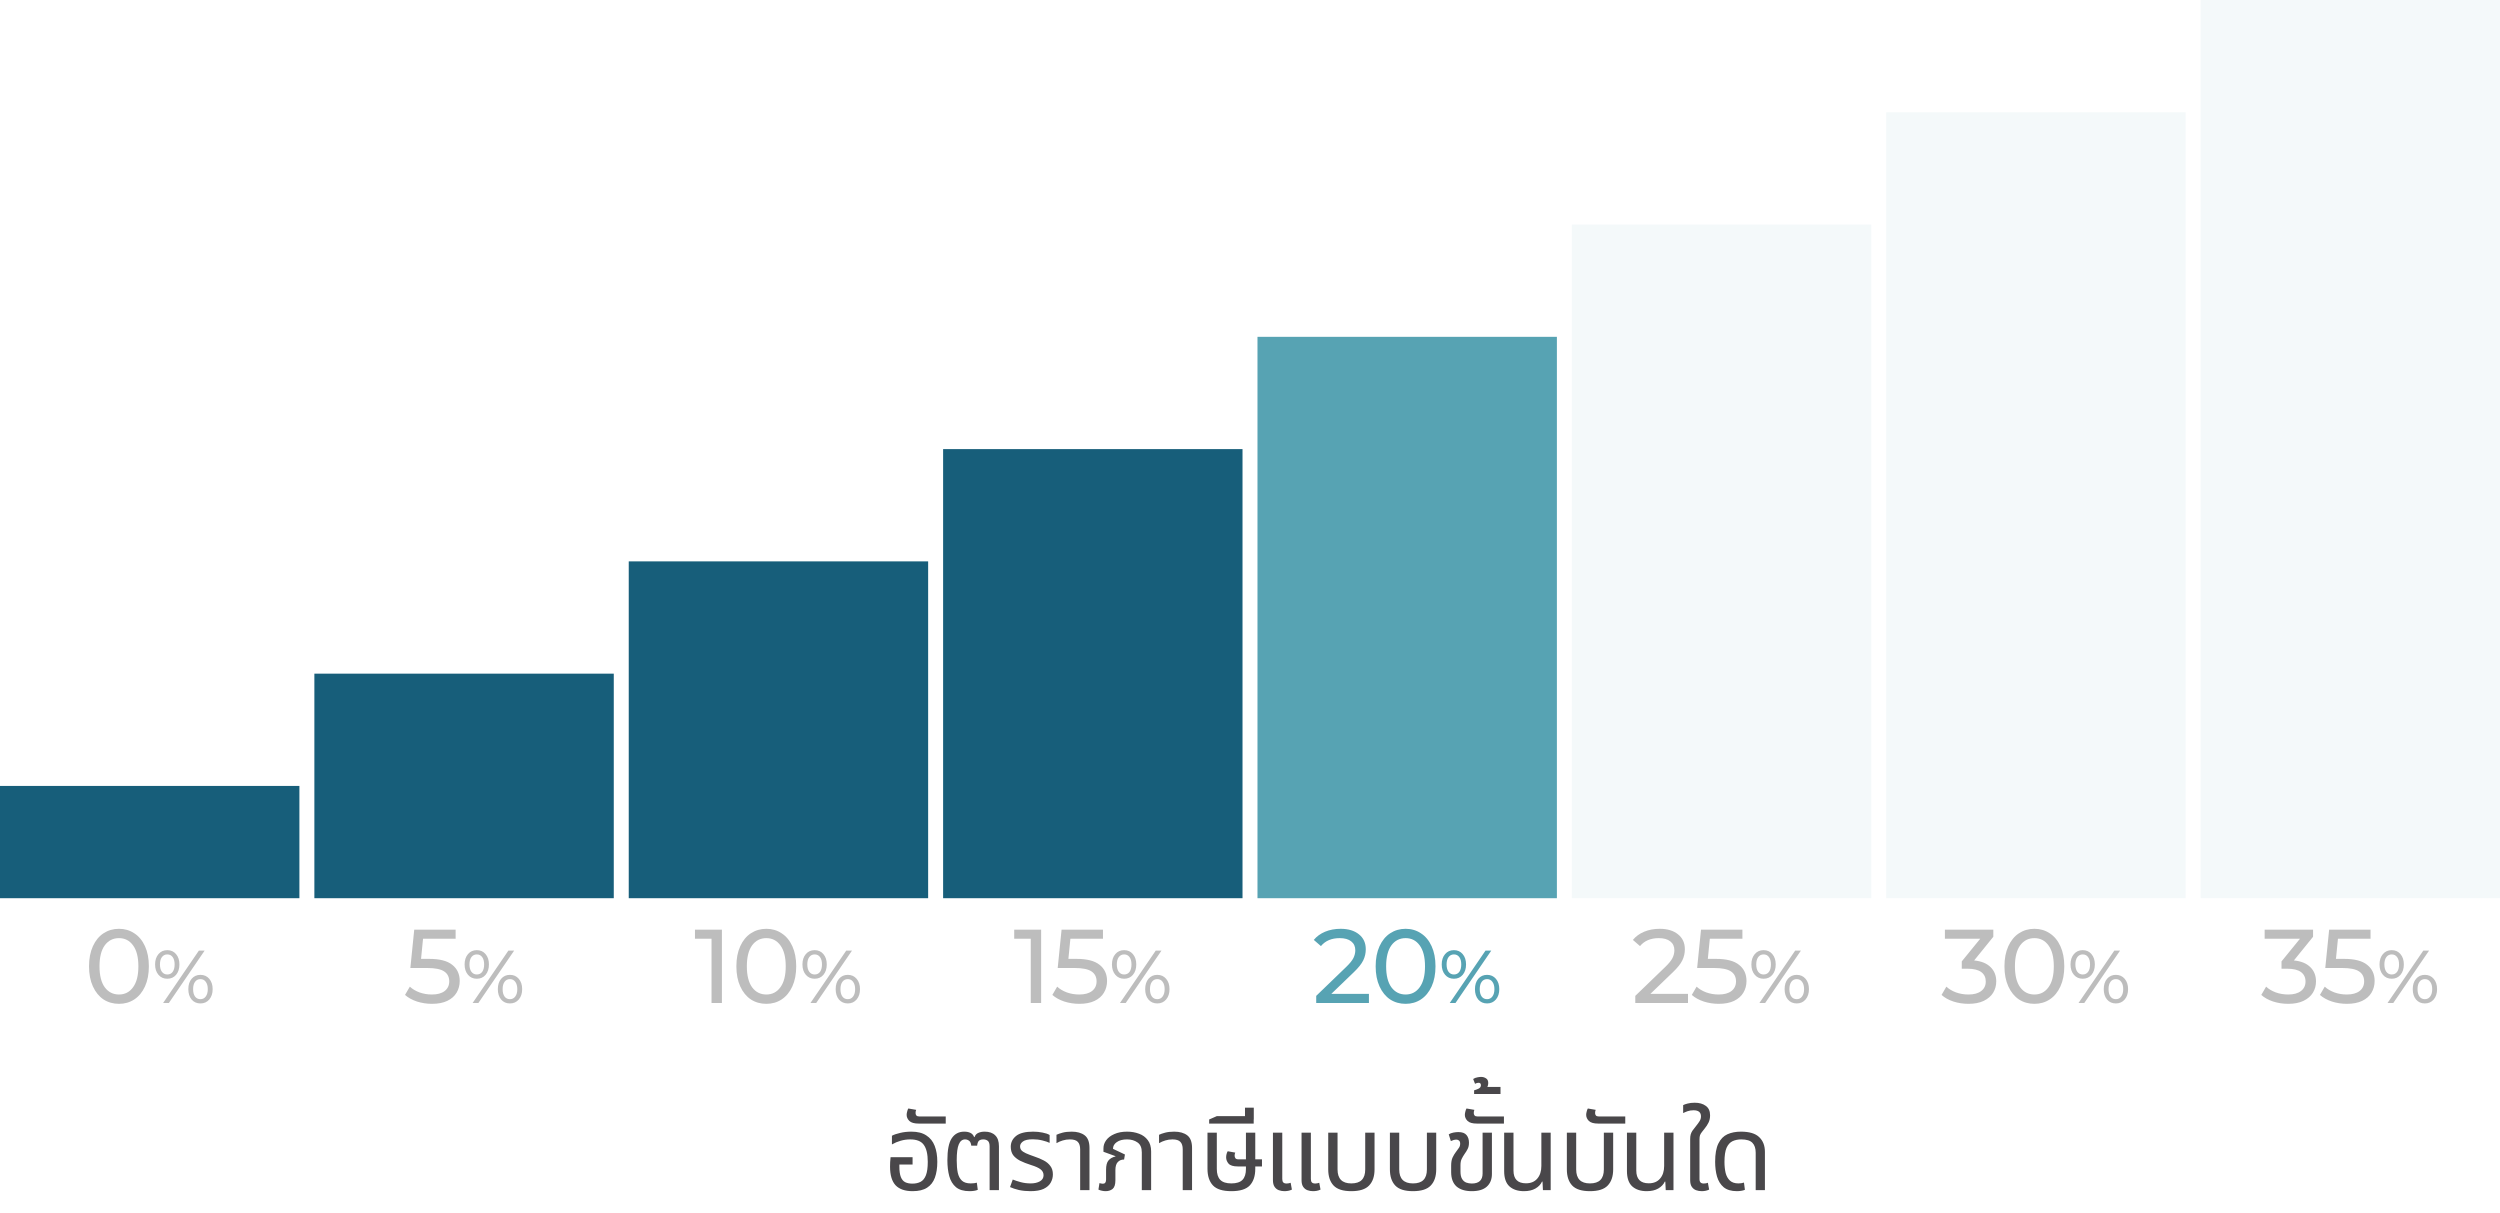
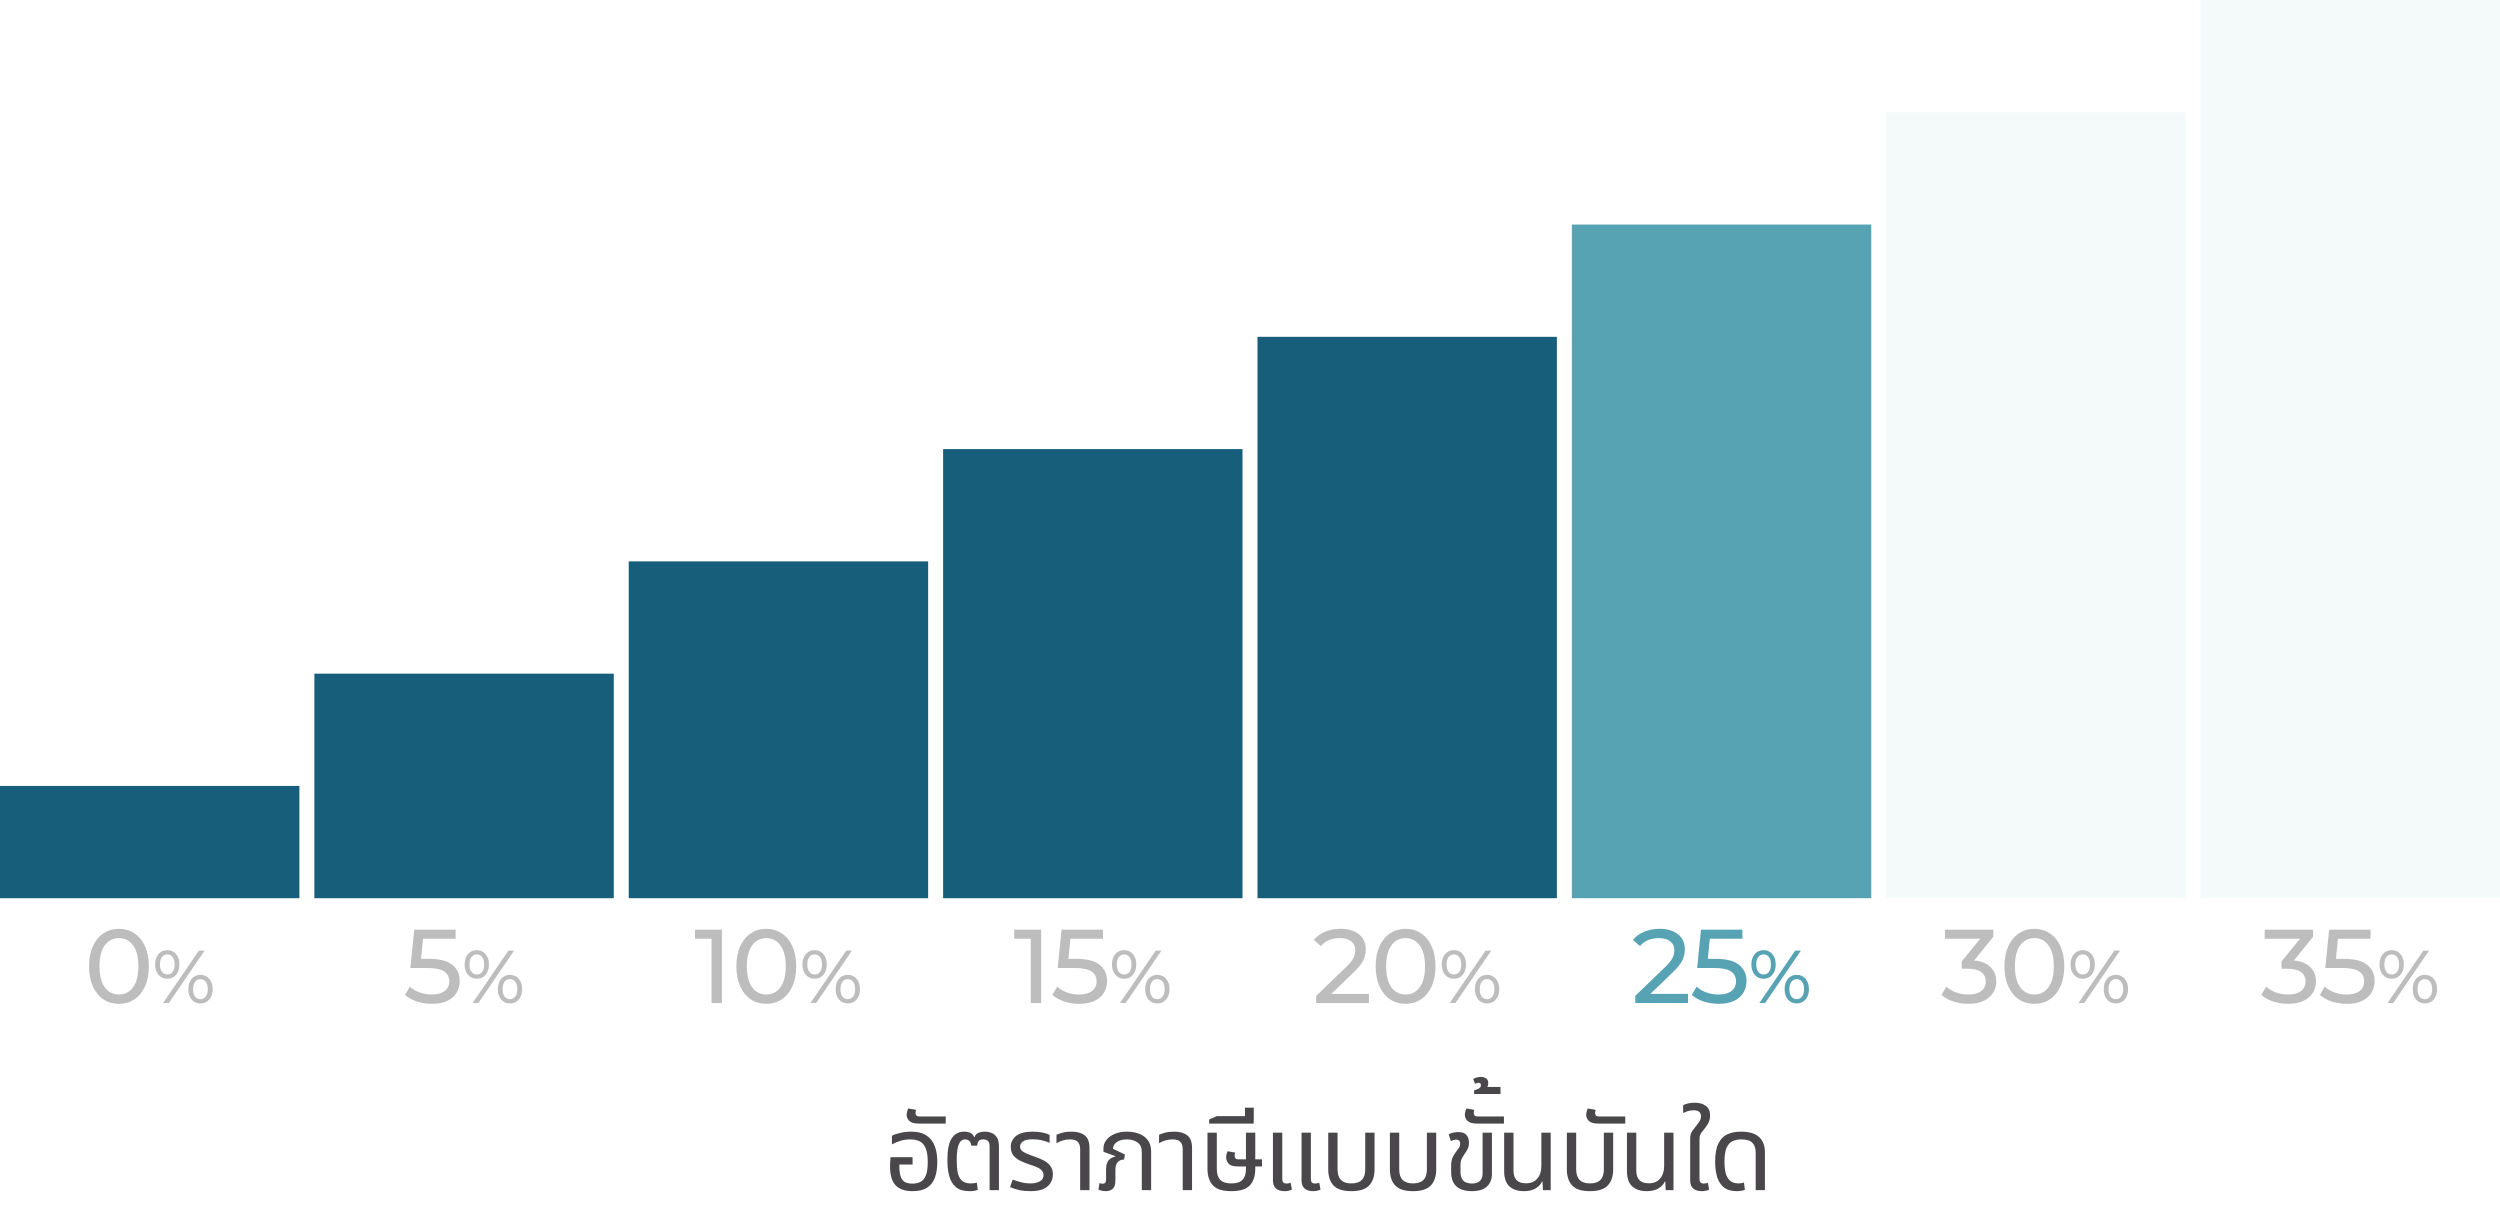
<svg xmlns="http://www.w3.org/2000/svg" width="334" height="162" viewBox="0 0 334 162" fill="none">
  <rect y="105" width="40" height="15" fill="#175E7A" />
  <rect x="42" y="90" width="40" height="30" fill="#175E7A" />
  <rect x="84" y="75" width="40" height="45" fill="#175E7A" />
  <rect x="126" y="60" width="40" height="60" fill="#175E7A" />
-   <rect x="168" y="45" width="40" height="75" fill="#57A3B3" />
-   <rect x="210" y="30" width="40" height="90" fill="#F4F9FA" />
+   <rect x="168" y="45" width="40" height="75" fill="#175E7A" />
+   <rect x="210" y="30" width="40" height="90" fill="#57A3B3" />
  <rect x="252" y="15" width="40" height="105" fill="#F4F9FA" />
  <rect x="294" width="40" height="120" fill="#F4F9FA" />
  <path d="M15.898 134.112C15.123 134.112 14.433 133.916 13.826 133.524C13.229 133.123 12.758 132.544 12.412 131.788C12.067 131.032 11.894 130.136 11.894 129.1C11.894 128.064 12.067 127.168 12.412 126.412C12.758 125.656 13.229 125.082 13.826 124.69C14.433 124.289 15.123 124.088 15.898 124.088C16.663 124.088 17.345 124.289 17.942 124.69C18.549 125.082 19.025 125.656 19.37 126.412C19.715 127.168 19.888 128.064 19.888 129.1C19.888 130.136 19.715 131.032 19.37 131.788C19.025 132.544 18.549 133.123 17.942 133.524C17.345 133.916 16.663 134.112 15.898 134.112ZM15.898 132.866C16.682 132.866 17.308 132.544 17.774 131.9C18.25 131.256 18.488 130.323 18.488 129.1C18.488 127.877 18.25 126.944 17.774 126.3C17.308 125.656 16.682 125.334 15.898 125.334C15.105 125.334 14.47 125.656 13.994 126.3C13.527 126.944 13.294 127.877 13.294 129.1C13.294 130.323 13.527 131.256 13.994 131.9C14.47 132.544 15.105 132.866 15.898 132.866ZM22.35 130.76C21.863 130.76 21.47 130.583 21.17 130.23C20.87 129.877 20.72 129.417 20.72 128.85C20.72 128.283 20.87 127.823 21.17 127.47C21.47 127.117 21.863 126.94 22.35 126.94C22.837 126.94 23.227 127.117 23.52 127.47C23.82 127.817 23.97 128.277 23.97 128.85C23.97 129.423 23.82 129.887 23.52 130.24C23.227 130.587 22.837 130.76 22.35 130.76ZM26.57 127H27.34L22.56 134H21.79L26.57 127ZM22.35 130.19C22.657 130.19 22.897 130.073 23.07 129.84C23.243 129.6 23.33 129.27 23.33 128.85C23.33 128.43 23.243 128.103 23.07 127.87C22.897 127.63 22.657 127.51 22.35 127.51C22.05 127.51 21.81 127.63 21.63 127.87C21.457 128.11 21.37 128.437 21.37 128.85C21.37 129.263 21.457 129.59 21.63 129.83C21.81 130.07 22.05 130.19 22.35 130.19ZM26.78 134.06C26.293 134.06 25.9 133.887 25.6 133.54C25.307 133.187 25.16 132.723 25.16 132.15C25.16 131.577 25.307 131.117 25.6 130.77C25.9 130.417 26.293 130.24 26.78 130.24C27.267 130.24 27.66 130.417 27.96 130.77C28.26 131.123 28.41 131.583 28.41 132.15C28.41 132.717 28.26 133.177 27.96 133.53C27.66 133.883 27.267 134.06 26.78 134.06ZM26.78 133.49C27.08 133.49 27.317 133.37 27.49 133.13C27.67 132.89 27.76 132.563 27.76 132.15C27.76 131.737 27.67 131.41 27.49 131.17C27.317 130.93 27.08 130.81 26.78 130.81C26.473 130.81 26.233 130.93 26.06 131.17C25.887 131.403 25.8 131.73 25.8 132.15C25.8 132.57 25.887 132.9 26.06 133.14C26.233 133.373 26.473 133.49 26.78 133.49Z" fill="#BDBDBD" />
  <path d="M57.344 128.106C58.744 128.106 59.77 128.372 60.424 128.904C61.086 129.427 61.418 130.145 61.418 131.06C61.418 131.639 61.278 132.161 60.998 132.628C60.727 133.085 60.312 133.449 59.752 133.72C59.201 133.981 58.52 134.112 57.708 134.112C57.017 134.112 56.35 134.009 55.706 133.804C55.062 133.589 54.53 133.295 54.11 132.922L54.754 131.816C55.09 132.133 55.519 132.39 56.042 132.586C56.564 132.773 57.115 132.866 57.694 132.866C58.431 132.866 59 132.712 59.402 132.404C59.812 132.087 60.018 131.657 60.018 131.116C60.018 130.528 59.794 130.085 59.346 129.786C58.898 129.478 58.132 129.324 57.05 129.324H54.824L55.342 124.2H60.872V125.418H56.518L56.252 128.106H57.344ZM63.701 130.76C63.214 130.76 62.821 130.583 62.521 130.23C62.221 129.877 62.071 129.417 62.071 128.85C62.071 128.283 62.221 127.823 62.521 127.47C62.821 127.117 63.214 126.94 63.701 126.94C64.187 126.94 64.577 127.117 64.871 127.47C65.171 127.817 65.321 128.277 65.321 128.85C65.321 129.423 65.171 129.887 64.871 130.24C64.577 130.587 64.187 130.76 63.701 130.76ZM67.921 127H68.691L63.911 134H63.141L67.921 127ZM63.701 130.19C64.007 130.19 64.247 130.073 64.421 129.84C64.594 129.6 64.681 129.27 64.681 128.85C64.681 128.43 64.594 128.103 64.421 127.87C64.247 127.63 64.007 127.51 63.701 127.51C63.401 127.51 63.161 127.63 62.981 127.87C62.807 128.11 62.721 128.437 62.721 128.85C62.721 129.263 62.807 129.59 62.981 129.83C63.161 130.07 63.401 130.19 63.701 130.19ZM68.131 134.06C67.644 134.06 67.251 133.887 66.951 133.54C66.657 133.187 66.511 132.723 66.511 132.15C66.511 131.577 66.657 131.117 66.951 130.77C67.251 130.417 67.644 130.24 68.131 130.24C68.617 130.24 69.011 130.417 69.311 130.77C69.611 131.123 69.761 131.583 69.761 132.15C69.761 132.717 69.611 133.177 69.311 133.53C69.011 133.883 68.617 134.06 68.131 134.06ZM68.131 133.49C68.431 133.49 68.667 133.37 68.841 133.13C69.021 132.89 69.111 132.563 69.111 132.15C69.111 131.737 69.021 131.41 68.841 131.17C68.667 130.93 68.431 130.81 68.131 130.81C67.824 130.81 67.584 130.93 67.411 131.17C67.237 131.403 67.151 131.73 67.151 132.15C67.151 132.57 67.237 132.9 67.411 133.14C67.584 133.373 67.824 133.49 68.131 133.49Z" fill="#BDBDBD" />
  <path d="M96.446 124.2V134H95.06V125.418H92.848V124.2H96.446ZM102.384 134.112C101.609 134.112 100.919 133.916 100.312 133.524C99.715 133.123 99.243 132.544 98.898 131.788C98.553 131.032 98.38 130.136 98.38 129.1C98.38 128.064 98.553 127.168 98.898 126.412C99.243 125.656 99.715 125.082 100.312 124.69C100.919 124.289 101.609 124.088 102.384 124.088C103.149 124.088 103.831 124.289 104.428 124.69C105.035 125.082 105.511 125.656 105.856 126.412C106.201 127.168 106.374 128.064 106.374 129.1C106.374 130.136 106.201 131.032 105.856 131.788C105.511 132.544 105.035 133.123 104.428 133.524C103.831 133.916 103.149 134.112 102.384 134.112ZM102.384 132.866C103.168 132.866 103.793 132.544 104.26 131.9C104.736 131.256 104.974 130.323 104.974 129.1C104.974 127.877 104.736 126.944 104.26 126.3C103.793 125.656 103.168 125.334 102.384 125.334C101.591 125.334 100.956 125.656 100.48 126.3C100.013 126.944 99.78 127.877 99.78 129.1C99.78 130.323 100.013 131.256 100.48 131.9C100.956 132.544 101.591 132.866 102.384 132.866ZM108.836 130.76C108.349 130.76 107.956 130.583 107.656 130.23C107.356 129.877 107.206 129.417 107.206 128.85C107.206 128.283 107.356 127.823 107.656 127.47C107.956 127.117 108.349 126.94 108.836 126.94C109.323 126.94 109.713 127.117 110.006 127.47C110.306 127.817 110.456 128.277 110.456 128.85C110.456 129.423 110.306 129.887 110.006 130.24C109.713 130.587 109.323 130.76 108.836 130.76ZM113.056 127H113.826L109.046 134H108.276L113.056 127ZM108.836 130.19C109.143 130.19 109.383 130.073 109.556 129.84C109.729 129.6 109.816 129.27 109.816 128.85C109.816 128.43 109.729 128.103 109.556 127.87C109.383 127.63 109.143 127.51 108.836 127.51C108.536 127.51 108.296 127.63 108.116 127.87C107.943 128.11 107.856 128.437 107.856 128.85C107.856 129.263 107.943 129.59 108.116 129.83C108.296 130.07 108.536 130.19 108.836 130.19ZM113.266 134.06C112.779 134.06 112.386 133.887 112.086 133.54C111.793 133.187 111.646 132.723 111.646 132.15C111.646 131.577 111.793 131.117 112.086 130.77C112.386 130.417 112.779 130.24 113.266 130.24C113.753 130.24 114.146 130.417 114.446 130.77C114.746 131.123 114.896 131.583 114.896 132.15C114.896 132.717 114.746 133.177 114.446 133.53C114.146 133.883 113.753 134.06 113.266 134.06ZM113.266 133.49C113.566 133.49 113.803 133.37 113.976 133.13C114.156 132.89 114.246 132.563 114.246 132.15C114.246 131.737 114.156 131.41 113.976 131.17C113.803 130.93 113.566 130.81 113.266 130.81C112.959 130.81 112.719 130.93 112.546 131.17C112.373 131.403 112.286 131.73 112.286 132.15C112.286 132.57 112.373 132.9 112.546 133.14C112.719 133.373 112.959 133.49 113.266 133.49Z" fill="#BDBDBD" />
  <path d="M139.096 124.2V134H137.71V125.418H135.498V124.2H139.096ZM143.829 128.106C145.229 128.106 146.256 128.372 146.909 128.904C147.572 129.427 147.903 130.145 147.903 131.06C147.903 131.639 147.763 132.161 147.483 132.628C147.213 133.085 146.797 133.449 146.237 133.72C145.687 133.981 145.005 134.112 144.193 134.112C143.503 134.112 142.835 134.009 142.191 133.804C141.547 133.589 141.015 133.295 140.595 132.922L141.239 131.816C141.575 132.133 142.005 132.39 142.527 132.586C143.05 132.773 143.601 132.866 144.179 132.866C144.917 132.866 145.486 132.712 145.887 132.404C146.298 132.087 146.503 131.657 146.503 131.116C146.503 130.528 146.279 130.085 145.831 129.786C145.383 129.478 144.618 129.324 143.535 129.324H141.309L141.827 124.2H147.357V125.418H143.003L142.737 128.106H143.829ZM150.186 130.76C149.7 130.76 149.306 130.583 149.006 130.23C148.706 129.877 148.556 129.417 148.556 128.85C148.556 128.283 148.706 127.823 149.006 127.47C149.306 127.117 149.7 126.94 150.186 126.94C150.673 126.94 151.063 127.117 151.356 127.47C151.656 127.817 151.806 128.277 151.806 128.85C151.806 129.423 151.656 129.887 151.356 130.24C151.063 130.587 150.673 130.76 150.186 130.76ZM154.406 127H155.176L150.396 134H149.626L154.406 127ZM150.186 130.19C150.493 130.19 150.733 130.073 150.906 129.84C151.08 129.6 151.166 129.27 151.166 128.85C151.166 128.43 151.08 128.103 150.906 127.87C150.733 127.63 150.493 127.51 150.186 127.51C149.886 127.51 149.646 127.63 149.466 127.87C149.293 128.11 149.206 128.437 149.206 128.85C149.206 129.263 149.293 129.59 149.466 129.83C149.646 130.07 149.886 130.19 150.186 130.19ZM154.616 134.06C154.13 134.06 153.736 133.887 153.436 133.54C153.143 133.187 152.996 132.723 152.996 132.15C152.996 131.577 153.143 131.117 153.436 130.77C153.736 130.417 154.13 130.24 154.616 130.24C155.103 130.24 155.496 130.417 155.796 130.77C156.096 131.123 156.246 131.583 156.246 132.15C156.246 132.717 156.096 133.177 155.796 133.53C155.496 133.883 155.103 134.06 154.616 134.06ZM154.616 133.49C154.916 133.49 155.153 133.37 155.326 133.13C155.506 132.89 155.596 132.563 155.596 132.15C155.596 131.737 155.506 131.41 155.326 131.17C155.153 130.93 154.916 130.81 154.616 130.81C154.31 130.81 154.07 130.93 153.896 131.17C153.723 131.403 153.636 131.73 153.636 132.15C153.636 132.57 153.723 132.9 153.896 133.14C154.07 133.373 154.31 133.49 154.616 133.49Z" fill="#BDBDBD" />
-   <path d="M182.888 132.782V134H175.846V133.048L179.836 129.198C180.321 128.731 180.648 128.33 180.816 127.994C180.984 127.649 181.068 127.303 181.068 126.958C181.068 126.445 180.886 126.048 180.522 125.768C180.167 125.479 179.654 125.334 178.982 125.334C177.899 125.334 177.064 125.689 176.476 126.398L175.524 125.572C175.907 125.105 176.406 124.741 177.022 124.48C177.647 124.219 178.343 124.088 179.108 124.088C180.135 124.088 180.951 124.335 181.558 124.83C182.165 125.315 182.468 125.978 182.468 126.818C182.468 127.341 182.356 127.835 182.132 128.302C181.908 128.769 181.483 129.301 180.858 129.898L177.862 132.782H182.888ZM187.792 134.112C187.018 134.112 186.327 133.916 185.72 133.524C185.123 133.123 184.652 132.544 184.306 131.788C183.961 131.032 183.788 130.136 183.788 129.1C183.788 128.064 183.961 127.168 184.306 126.412C184.652 125.656 185.123 125.082 185.72 124.69C186.327 124.289 187.018 124.088 187.792 124.088C188.558 124.088 189.239 124.289 189.836 124.69C190.443 125.082 190.919 125.656 191.264 126.412C191.61 127.168 191.782 128.064 191.782 129.1C191.782 130.136 191.61 131.032 191.264 131.788C190.919 132.544 190.443 133.123 189.836 133.524C189.239 133.916 188.558 134.112 187.792 134.112ZM187.792 132.866C188.576 132.866 189.202 132.544 189.668 131.9C190.144 131.256 190.382 130.323 190.382 129.1C190.382 127.877 190.144 126.944 189.668 126.3C189.202 125.656 188.576 125.334 187.792 125.334C186.999 125.334 186.364 125.656 185.888 126.3C185.422 126.944 185.188 127.877 185.188 129.1C185.188 130.323 185.422 131.256 185.888 131.9C186.364 132.544 186.999 132.866 187.792 132.866ZM194.244 130.76C193.757 130.76 193.364 130.583 193.064 130.23C192.764 129.877 192.614 129.417 192.614 128.85C192.614 128.283 192.764 127.823 193.064 127.47C193.364 127.117 193.757 126.94 194.244 126.94C194.731 126.94 195.121 127.117 195.414 127.47C195.714 127.817 195.864 128.277 195.864 128.85C195.864 129.423 195.714 129.887 195.414 130.24C195.121 130.587 194.731 130.76 194.244 130.76ZM198.464 127H199.234L194.454 134H193.684L198.464 127ZM194.244 130.19C194.551 130.19 194.791 130.073 194.964 129.84C195.137 129.6 195.224 129.27 195.224 128.85C195.224 128.43 195.137 128.103 194.964 127.87C194.791 127.63 194.551 127.51 194.244 127.51C193.944 127.51 193.704 127.63 193.524 127.87C193.351 128.11 193.264 128.437 193.264 128.85C193.264 129.263 193.351 129.59 193.524 129.83C193.704 130.07 193.944 130.19 194.244 130.19ZM198.674 134.06C198.187 134.06 197.794 133.887 197.494 133.54C197.201 133.187 197.054 132.723 197.054 132.15C197.054 131.577 197.201 131.117 197.494 130.77C197.794 130.417 198.187 130.24 198.674 130.24C199.161 130.24 199.554 130.417 199.854 130.77C200.154 131.123 200.304 131.583 200.304 132.15C200.304 132.717 200.154 133.177 199.854 133.53C199.554 133.883 199.161 134.06 198.674 134.06ZM198.674 133.49C198.974 133.49 199.211 133.37 199.384 133.13C199.564 132.89 199.654 132.563 199.654 132.15C199.654 131.737 199.564 131.41 199.384 131.17C199.211 130.93 198.974 130.81 198.674 130.81C198.367 130.81 198.127 130.93 197.954 131.17C197.781 131.403 197.694 131.73 197.694 132.15C197.694 132.57 197.781 132.9 197.954 133.14C198.127 133.373 198.367 133.49 198.674 133.49Z" fill="#57A3B3" />
-   <path d="M225.517 132.782V134H218.475V133.048L222.465 129.198C222.95 128.731 223.277 128.33 223.445 127.994C223.613 127.649 223.697 127.303 223.697 126.958C223.697 126.445 223.515 126.048 223.151 125.768C222.796 125.479 222.283 125.334 221.611 125.334C220.528 125.334 219.693 125.689 219.105 126.398L218.153 125.572C218.536 125.105 219.035 124.741 219.651 124.48C220.276 124.219 220.972 124.088 221.737 124.088C222.764 124.088 223.58 124.335 224.187 124.83C224.794 125.315 225.097 125.978 225.097 126.818C225.097 127.341 224.985 127.835 224.761 128.302C224.537 128.769 224.112 129.301 223.487 129.898L220.491 132.782H225.517ZM229.258 128.106C230.658 128.106 231.685 128.372 232.338 128.904C233.001 129.427 233.332 130.145 233.332 131.06C233.332 131.639 233.192 132.161 232.912 132.628C232.641 133.085 232.226 133.449 231.666 133.72C231.115 133.981 230.434 134.112 229.622 134.112C228.931 134.112 228.264 134.009 227.62 133.804C226.976 133.589 226.444 133.295 226.024 132.922L226.668 131.816C227.004 132.133 227.433 132.39 227.956 132.586C228.479 132.773 229.029 132.866 229.608 132.866C230.345 132.866 230.915 132.712 231.316 132.404C231.727 132.087 231.932 131.657 231.932 131.116C231.932 130.528 231.708 130.085 231.26 129.786C230.812 129.478 230.047 129.324 228.964 129.324H226.738L227.256 124.2H232.786V125.418H228.432L228.166 128.106H229.258ZM235.615 130.76C235.129 130.76 234.735 130.583 234.435 130.23C234.135 129.877 233.985 129.417 233.985 128.85C233.985 128.283 234.135 127.823 234.435 127.47C234.735 127.117 235.129 126.94 235.615 126.94C236.102 126.94 236.492 127.117 236.785 127.47C237.085 127.817 237.235 128.277 237.235 128.85C237.235 129.423 237.085 129.887 236.785 130.24C236.492 130.587 236.102 130.76 235.615 130.76ZM239.835 127H240.605L235.825 134H235.055L239.835 127ZM235.615 130.19C235.922 130.19 236.162 130.073 236.335 129.84C236.509 129.6 236.595 129.27 236.595 128.85C236.595 128.43 236.509 128.103 236.335 127.87C236.162 127.63 235.922 127.51 235.615 127.51C235.315 127.51 235.075 127.63 234.895 127.87C234.722 128.11 234.635 128.437 234.635 128.85C234.635 129.263 234.722 129.59 234.895 129.83C235.075 130.07 235.315 130.19 235.615 130.19ZM240.045 134.06C239.559 134.06 239.165 133.887 238.865 133.54C238.572 133.187 238.425 132.723 238.425 132.15C238.425 131.577 238.572 131.117 238.865 130.77C239.165 130.417 239.559 130.24 240.045 130.24C240.532 130.24 240.925 130.417 241.225 130.77C241.525 131.123 241.675 131.583 241.675 132.15C241.675 132.717 241.525 133.177 241.225 133.53C240.925 133.883 240.532 134.06 240.045 134.06ZM240.045 133.49C240.345 133.49 240.582 133.37 240.755 133.13C240.935 132.89 241.025 132.563 241.025 132.15C241.025 131.737 240.935 131.41 240.755 131.17C240.582 130.93 240.345 130.81 240.045 130.81C239.739 130.81 239.499 130.93 239.325 131.17C239.152 131.403 239.065 131.73 239.065 132.15C239.065 132.57 239.152 132.9 239.325 133.14C239.499 133.373 239.739 133.49 240.045 133.49Z" fill="#BDBDBD" />
+   <path d="M182.888 132.782V134H175.846V133.048L179.836 129.198C180.321 128.731 180.648 128.33 180.816 127.994C180.984 127.649 181.068 127.303 181.068 126.958C181.068 126.445 180.886 126.048 180.522 125.768C180.167 125.479 179.654 125.334 178.982 125.334C177.899 125.334 177.064 125.689 176.476 126.398L175.524 125.572C175.907 125.105 176.406 124.741 177.022 124.48C177.647 124.219 178.343 124.088 179.108 124.088C180.135 124.088 180.951 124.335 181.558 124.83C182.165 125.315 182.468 125.978 182.468 126.818C182.468 127.341 182.356 127.835 182.132 128.302C181.908 128.769 181.483 129.301 180.858 129.898L177.862 132.782H182.888ZM187.792 134.112C187.018 134.112 186.327 133.916 185.72 133.524C185.123 133.123 184.652 132.544 184.306 131.788C183.961 131.032 183.788 130.136 183.788 129.1C183.788 128.064 183.961 127.168 184.306 126.412C184.652 125.656 185.123 125.082 185.72 124.69C186.327 124.289 187.018 124.088 187.792 124.088C188.558 124.088 189.239 124.289 189.836 124.69C190.443 125.082 190.919 125.656 191.264 126.412C191.61 127.168 191.782 128.064 191.782 129.1C191.782 130.136 191.61 131.032 191.264 131.788C190.919 132.544 190.443 133.123 189.836 133.524C189.239 133.916 188.558 134.112 187.792 134.112ZM187.792 132.866C188.576 132.866 189.202 132.544 189.668 131.9C190.144 131.256 190.382 130.323 190.382 129.1C190.382 127.877 190.144 126.944 189.668 126.3C189.202 125.656 188.576 125.334 187.792 125.334C186.999 125.334 186.364 125.656 185.888 126.3C185.422 126.944 185.188 127.877 185.188 129.1C185.188 130.323 185.422 131.256 185.888 131.9C186.364 132.544 186.999 132.866 187.792 132.866ZM194.244 130.76C193.757 130.76 193.364 130.583 193.064 130.23C192.764 129.877 192.614 129.417 192.614 128.85C192.614 128.283 192.764 127.823 193.064 127.47C193.364 127.117 193.757 126.94 194.244 126.94C194.731 126.94 195.121 127.117 195.414 127.47C195.714 127.817 195.864 128.277 195.864 128.85C195.864 129.423 195.714 129.887 195.414 130.24C195.121 130.587 194.731 130.76 194.244 130.76ZM198.464 127H199.234L194.454 134H193.684L198.464 127ZM194.244 130.19C194.551 130.19 194.791 130.073 194.964 129.84C195.137 129.6 195.224 129.27 195.224 128.85C195.224 128.43 195.137 128.103 194.964 127.87C194.791 127.63 194.551 127.51 194.244 127.51C193.944 127.51 193.704 127.63 193.524 127.87C193.351 128.11 193.264 128.437 193.264 128.85C193.264 129.263 193.351 129.59 193.524 129.83C193.704 130.07 193.944 130.19 194.244 130.19ZM198.674 134.06C198.187 134.06 197.794 133.887 197.494 133.54C197.201 133.187 197.054 132.723 197.054 132.15C197.054 131.577 197.201 131.117 197.494 130.77C197.794 130.417 198.187 130.24 198.674 130.24C199.161 130.24 199.554 130.417 199.854 130.77C200.154 131.123 200.304 131.583 200.304 132.15C200.304 132.717 200.154 133.177 199.854 133.53C199.554 133.883 199.161 134.06 198.674 134.06ZM198.674 133.49C198.974 133.49 199.211 133.37 199.384 133.13C199.564 132.89 199.654 132.563 199.654 132.15C199.654 131.737 199.564 131.41 199.384 131.17C199.211 130.93 198.974 130.81 198.674 130.81C198.367 130.81 198.127 130.93 197.954 131.17C197.781 131.403 197.694 131.73 197.694 132.15C197.694 132.57 197.781 132.9 197.954 133.14C198.127 133.373 198.367 133.49 198.674 133.49Z" fill="#BDBDBD" />
+   <path d="M225.517 132.782V134H218.475V133.048L222.465 129.198C222.95 128.731 223.277 128.33 223.445 127.994C223.613 127.649 223.697 127.303 223.697 126.958C223.697 126.445 223.515 126.048 223.151 125.768C222.796 125.479 222.283 125.334 221.611 125.334C220.528 125.334 219.693 125.689 219.105 126.398L218.153 125.572C218.536 125.105 219.035 124.741 219.651 124.48C220.276 124.219 220.972 124.088 221.737 124.088C222.764 124.088 223.58 124.335 224.187 124.83C224.794 125.315 225.097 125.978 225.097 126.818C225.097 127.341 224.985 127.835 224.761 128.302C224.537 128.769 224.112 129.301 223.487 129.898L220.491 132.782H225.517ZM229.258 128.106C230.658 128.106 231.685 128.372 232.338 128.904C233.001 129.427 233.332 130.145 233.332 131.06C233.332 131.639 233.192 132.161 232.912 132.628C232.641 133.085 232.226 133.449 231.666 133.72C231.115 133.981 230.434 134.112 229.622 134.112C228.931 134.112 228.264 134.009 227.62 133.804C226.976 133.589 226.444 133.295 226.024 132.922L226.668 131.816C227.004 132.133 227.433 132.39 227.956 132.586C228.479 132.773 229.029 132.866 229.608 132.866C230.345 132.866 230.915 132.712 231.316 132.404C231.727 132.087 231.932 131.657 231.932 131.116C231.932 130.528 231.708 130.085 231.26 129.786C230.812 129.478 230.047 129.324 228.964 129.324H226.738L227.256 124.2H232.786V125.418H228.432L228.166 128.106H229.258ZM235.615 130.76C235.129 130.76 234.735 130.583 234.435 130.23C234.135 129.877 233.985 129.417 233.985 128.85C233.985 128.283 234.135 127.823 234.435 127.47C234.735 127.117 235.129 126.94 235.615 126.94C236.102 126.94 236.492 127.117 236.785 127.47C237.085 127.817 237.235 128.277 237.235 128.85C237.235 129.423 237.085 129.887 236.785 130.24C236.492 130.587 236.102 130.76 235.615 130.76ZM239.835 127H240.605L235.825 134H235.055L239.835 127ZM235.615 130.19C235.922 130.19 236.162 130.073 236.335 129.84C236.509 129.6 236.595 129.27 236.595 128.85C236.595 128.43 236.509 128.103 236.335 127.87C236.162 127.63 235.922 127.51 235.615 127.51C235.315 127.51 235.075 127.63 234.895 127.87C234.722 128.11 234.635 128.437 234.635 128.85C234.635 129.263 234.722 129.59 234.895 129.83C235.075 130.07 235.315 130.19 235.615 130.19ZM240.045 134.06C239.559 134.06 239.165 133.887 238.865 133.54C238.572 133.187 238.425 132.723 238.425 132.15C238.425 131.577 238.572 131.117 238.865 130.77C239.165 130.417 239.559 130.24 240.045 130.24C240.532 130.24 240.925 130.417 241.225 130.77C241.525 131.123 241.675 131.583 241.675 132.15C241.675 132.717 241.525 133.177 241.225 133.53C240.925 133.883 240.532 134.06 240.045 134.06ZM240.045 133.49C240.345 133.49 240.582 133.37 240.755 133.13C240.935 132.89 241.025 132.563 241.025 132.15C241.025 131.737 240.935 131.41 240.755 131.17C240.582 130.93 240.345 130.81 240.045 130.81C239.739 130.81 239.499 130.93 239.325 131.17C239.152 131.403 239.065 131.73 239.065 132.15C239.065 132.57 239.152 132.9 239.325 133.14C239.499 133.373 239.739 133.49 240.045 133.49Z" fill="#57A3B3" />
  <path d="M263.745 128.316C264.707 128.409 265.439 128.708 265.943 129.212C266.447 129.707 266.699 130.341 266.699 131.116C266.699 131.676 266.559 132.185 266.279 132.642C265.999 133.09 265.579 133.449 265.019 133.72C264.469 133.981 263.792 134.112 262.989 134.112C262.289 134.112 261.617 134.009 260.973 133.804C260.329 133.589 259.802 133.295 259.391 132.922L260.035 131.816C260.371 132.133 260.801 132.39 261.323 132.586C261.846 132.773 262.401 132.866 262.989 132.866C263.717 132.866 264.282 132.712 264.683 132.404C265.094 132.096 265.299 131.671 265.299 131.13C265.299 130.589 265.099 130.169 264.697 129.87C264.296 129.571 263.689 129.422 262.877 129.422H262.093V128.442L264.557 125.418H259.839V124.2H266.307V125.152L263.745 128.316ZM271.799 134.112C271.024 134.112 270.334 133.916 269.727 133.524C269.13 133.123 268.658 132.544 268.313 131.788C267.968 131.032 267.795 130.136 267.795 129.1C267.795 128.064 267.968 127.168 268.313 126.412C268.658 125.656 269.13 125.082 269.727 124.69C270.334 124.289 271.024 124.088 271.799 124.088C272.564 124.088 273.246 124.289 273.843 124.69C274.45 125.082 274.926 125.656 275.271 126.412C275.616 127.168 275.789 128.064 275.789 129.1C275.789 130.136 275.616 131.032 275.271 131.788C274.926 132.544 274.45 133.123 273.843 133.524C273.246 133.916 272.564 134.112 271.799 134.112ZM271.799 132.866C272.583 132.866 273.208 132.544 273.675 131.9C274.151 131.256 274.389 130.323 274.389 129.1C274.389 127.877 274.151 126.944 273.675 126.3C273.208 125.656 272.583 125.334 271.799 125.334C271.006 125.334 270.371 125.656 269.895 126.3C269.428 126.944 269.195 127.877 269.195 129.1C269.195 130.323 269.428 131.256 269.895 131.9C270.371 132.544 271.006 132.866 271.799 132.866ZM278.251 130.76C277.764 130.76 277.371 130.583 277.071 130.23C276.771 129.877 276.621 129.417 276.621 128.85C276.621 128.283 276.771 127.823 277.071 127.47C277.371 127.117 277.764 126.94 278.251 126.94C278.738 126.94 279.128 127.117 279.421 127.47C279.721 127.817 279.871 128.277 279.871 128.85C279.871 129.423 279.721 129.887 279.421 130.24C279.128 130.587 278.738 130.76 278.251 130.76ZM282.471 127H283.241L278.461 134H277.691L282.471 127ZM278.251 130.19C278.558 130.19 278.798 130.073 278.971 129.84C279.144 129.6 279.231 129.27 279.231 128.85C279.231 128.43 279.144 128.103 278.971 127.87C278.798 127.63 278.558 127.51 278.251 127.51C277.951 127.51 277.711 127.63 277.531 127.87C277.358 128.11 277.271 128.437 277.271 128.85C277.271 129.263 277.358 129.59 277.531 129.83C277.711 130.07 277.951 130.19 278.251 130.19ZM282.681 134.06C282.194 134.06 281.801 133.887 281.501 133.54C281.208 133.187 281.061 132.723 281.061 132.15C281.061 131.577 281.208 131.117 281.501 130.77C281.801 130.417 282.194 130.24 282.681 130.24C283.168 130.24 283.561 130.417 283.861 130.77C284.161 131.123 284.311 131.583 284.311 132.15C284.311 132.717 284.161 133.177 283.861 133.53C283.561 133.883 283.168 134.06 282.681 134.06ZM282.681 133.49C282.981 133.49 283.218 133.37 283.391 133.13C283.571 132.89 283.661 132.563 283.661 132.15C283.661 131.737 283.571 131.41 283.391 131.17C283.218 130.93 282.981 130.81 282.681 130.81C282.374 130.81 282.134 130.93 281.961 131.17C281.788 131.403 281.701 131.73 281.701 132.15C281.701 132.57 281.788 132.9 281.961 133.14C282.134 133.373 282.374 133.49 282.681 133.49Z" fill="#BDBDBD" />
  <path d="M306.463 128.316C307.424 128.409 308.157 128.708 308.661 129.212C309.165 129.707 309.417 130.341 309.417 131.116C309.417 131.676 309.277 132.185 308.997 132.642C308.717 133.09 308.297 133.449 307.737 133.72C307.186 133.981 306.51 134.112 305.707 134.112C305.007 134.112 304.335 134.009 303.691 133.804C303.047 133.589 302.52 133.295 302.109 132.922L302.753 131.816C303.089 132.133 303.518 132.39 304.041 132.586C304.564 132.773 305.119 132.866 305.707 132.866C306.435 132.866 307 132.712 307.401 132.404C307.812 132.096 308.017 131.671 308.017 131.13C308.017 130.589 307.816 130.169 307.415 129.87C307.014 129.571 306.407 129.422 305.595 129.422H304.811V128.442L307.275 125.418H302.557V124.2H309.025V125.152L306.463 128.316ZM313.176 128.106C314.576 128.106 315.603 128.372 316.256 128.904C316.919 129.427 317.25 130.145 317.25 131.06C317.25 131.639 317.11 132.161 316.83 132.628C316.559 133.085 316.144 133.449 315.584 133.72C315.033 133.981 314.352 134.112 313.54 134.112C312.849 134.112 312.182 134.009 311.538 133.804C310.894 133.589 310.362 133.295 309.942 132.922L310.586 131.816C310.922 132.133 311.351 132.39 311.874 132.586C312.397 132.773 312.947 132.866 313.526 132.866C314.263 132.866 314.833 132.712 315.234 132.404C315.645 132.087 315.85 131.657 315.85 131.116C315.85 130.528 315.626 130.085 315.178 129.786C314.73 129.478 313.965 129.324 312.882 129.324H310.656L311.174 124.2H316.704V125.418H312.35L312.084 128.106H313.176ZM319.533 130.76C319.046 130.76 318.653 130.583 318.353 130.23C318.053 129.877 317.903 129.417 317.903 128.85C317.903 128.283 318.053 127.823 318.353 127.47C318.653 127.117 319.046 126.94 319.533 126.94C320.02 126.94 320.41 127.117 320.703 127.47C321.003 127.817 321.153 128.277 321.153 128.85C321.153 129.423 321.003 129.887 320.703 130.24C320.41 130.587 320.02 130.76 319.533 130.76ZM323.753 127H324.523L319.743 134H318.973L323.753 127ZM319.533 130.19C319.84 130.19 320.08 130.073 320.253 129.84C320.426 129.6 320.513 129.27 320.513 128.85C320.513 128.43 320.426 128.103 320.253 127.87C320.08 127.63 319.84 127.51 319.533 127.51C319.233 127.51 318.993 127.63 318.813 127.87C318.64 128.11 318.553 128.437 318.553 128.85C318.553 129.263 318.64 129.59 318.813 129.83C318.993 130.07 319.233 130.19 319.533 130.19ZM323.963 134.06C323.476 134.06 323.083 133.887 322.783 133.54C322.49 133.187 322.343 132.723 322.343 132.15C322.343 131.577 322.49 131.117 322.783 130.77C323.083 130.417 323.476 130.24 323.963 130.24C324.45 130.24 324.843 130.417 325.143 130.77C325.443 131.123 325.593 131.583 325.593 132.15C325.593 132.717 325.443 133.177 325.143 133.53C324.843 133.883 324.45 134.06 323.963 134.06ZM323.963 133.49C324.263 133.49 324.5 133.37 324.673 133.13C324.853 132.89 324.943 132.563 324.943 132.15C324.943 131.737 324.853 131.41 324.673 131.17C324.5 130.93 324.263 130.81 323.963 130.81C323.656 130.81 323.416 130.93 323.243 131.17C323.07 131.403 322.983 131.73 322.983 132.15C322.983 132.57 323.07 132.9 323.243 133.14C323.416 133.373 323.656 133.49 323.963 133.49Z" fill="#BDBDBD" />
  <path d="M121.92 159.14C120.912 159.14 120.156 158.879 119.652 158.356C119.157 157.824 118.91 156.993 118.91 155.864C118.91 155.677 118.914 155.477 118.924 155.262C118.942 155.038 118.961 154.819 118.98 154.604H121.92V155.584H120.156V155.864C120.156 156.452 120.221 156.914 120.352 157.25C120.482 157.577 120.674 157.805 120.926 157.936C121.187 158.067 121.509 158.132 121.892 158.132C122.312 158.132 122.676 158.053 122.984 157.894C123.292 157.735 123.53 157.446 123.698 157.026C123.866 156.606 123.95 156.004 123.95 155.22C123.95 154.193 123.772 153.437 123.418 152.952C123.072 152.467 122.47 152.224 121.612 152.224C121.164 152.224 120.734 152.285 120.324 152.406C119.922 152.518 119.535 152.681 119.162 152.896V151.734C119.442 151.585 119.81 151.459 120.268 151.356C120.725 151.244 121.224 151.188 121.766 151.188C122.587 151.188 123.25 151.356 123.754 151.692C124.267 152.019 124.64 152.485 124.874 153.092C125.107 153.689 125.224 154.399 125.224 155.22C125.224 156.041 125.116 156.746 124.902 157.334C124.687 157.922 124.337 158.37 123.852 158.678C123.376 158.986 122.732 159.14 121.92 159.14ZM122.738 150.11C122.15 150.11 121.735 149.993 121.492 149.76C121.249 149.517 121.128 149.247 121.128 148.948C121.128 148.808 121.151 148.659 121.198 148.5C121.235 148.332 121.287 148.197 121.352 148.094L122.402 148.276C122.346 148.388 122.318 148.533 122.318 148.71C122.318 148.831 122.355 148.939 122.43 149.032C122.505 149.116 122.631 149.158 122.808 149.158H126.35V150.11H122.738ZM129.539 159.14C128.755 159.14 128.148 158.963 127.719 158.608C127.289 158.244 126.991 157.754 126.823 157.138C126.655 156.513 126.571 155.803 126.571 155.01C126.571 153.647 126.762 152.672 127.145 152.084C127.537 151.487 128.097 151.188 128.825 151.188C129.151 151.188 129.427 151.244 129.651 151.356C129.884 151.468 130.047 151.655 130.141 151.916H130.197C130.29 151.645 130.458 151.459 130.701 151.356C130.943 151.244 131.228 151.188 131.555 151.188C132.161 151.188 132.628 151.351 132.955 151.678C133.291 151.995 133.459 152.485 133.459 153.148V159H132.213V153.162C132.213 152.798 132.133 152.551 131.975 152.42C131.816 152.289 131.615 152.224 131.373 152.224C131.102 152.224 130.901 152.289 130.771 152.42C130.649 152.551 130.575 152.765 130.547 153.064H129.763C129.725 152.737 129.627 152.518 129.469 152.406C129.31 152.285 129.133 152.224 128.937 152.224C128.563 152.224 128.283 152.443 128.097 152.882C127.91 153.311 127.817 154.025 127.817 155.024C127.817 155.668 127.863 156.219 127.957 156.676C128.059 157.133 128.246 157.488 128.517 157.74C128.787 157.983 129.179 158.104 129.693 158.104C129.879 158.104 130.033 158.095 130.155 158.076C130.276 158.057 130.393 158.034 130.505 158.006L130.631 158.958C130.491 159.023 130.323 159.07 130.127 159.098C129.931 159.126 129.735 159.14 129.539 159.14ZM137.669 159.14C137.119 159.14 136.605 159.089 136.129 158.986C135.663 158.874 135.266 158.743 134.939 158.594L135.303 157.586C135.602 157.707 135.957 157.824 136.367 157.936C136.787 158.048 137.231 158.104 137.697 158.104C138.192 158.104 138.603 158.011 138.929 157.824C139.256 157.637 139.419 157.367 139.419 157.012C139.419 156.695 139.289 156.433 139.027 156.228C138.766 156.023 138.346 155.831 137.767 155.654C137.179 155.467 136.68 155.271 136.269 155.066C135.868 154.851 135.56 154.599 135.345 154.31C135.14 154.011 135.037 153.643 135.037 153.204C135.037 152.625 135.275 152.145 135.751 151.762C136.227 151.379 136.988 151.188 138.033 151.188C138.481 151.188 138.901 151.23 139.293 151.314C139.695 151.389 140.007 151.496 140.231 151.636V152.686C139.998 152.574 139.676 152.467 139.265 152.364C138.855 152.261 138.43 152.21 137.991 152.21C137.366 152.21 136.923 152.308 136.661 152.504C136.409 152.691 136.283 152.905 136.283 153.148C136.283 153.353 136.339 153.526 136.451 153.666C136.573 153.806 136.773 153.941 137.053 154.072C137.343 154.203 137.73 154.352 138.215 154.52C138.663 154.669 139.074 154.842 139.447 155.038C139.821 155.234 140.115 155.481 140.329 155.78C140.553 156.069 140.665 156.443 140.665 156.9C140.665 157.292 140.567 157.661 140.371 158.006C140.185 158.342 139.872 158.617 139.433 158.832C138.995 159.037 138.407 159.14 137.669 159.14ZM144.309 159V153.554C144.309 153.097 144.202 152.761 143.987 152.546C143.782 152.331 143.432 152.224 142.937 152.224C142.601 152.224 142.284 152.271 141.985 152.364C141.696 152.448 141.416 152.569 141.145 152.728V151.608C141.332 151.515 141.598 151.421 141.943 151.328C142.288 151.235 142.699 151.188 143.175 151.188C143.903 151.188 144.482 151.351 144.911 151.678C145.34 152.005 145.555 152.569 145.555 153.372V159H144.309ZM147.715 159.14C147.547 159.14 147.383 159.121 147.225 159.084C147.066 159.056 146.907 159.005 146.749 158.93L146.889 158.062C146.954 158.081 147.029 158.099 147.113 158.118C147.197 158.137 147.276 158.146 147.351 158.146C147.631 158.146 147.771 157.959 147.771 157.586V156.284C147.771 155.705 147.878 155.29 148.093 155.038C148.307 154.777 148.615 154.599 149.017 154.506L149.031 154.464L147.421 153.876V153.414C147.421 153.031 147.542 152.672 147.785 152.336C148.037 151.991 148.401 151.715 148.877 151.51C149.353 151.295 149.922 151.188 150.585 151.188C151.163 151.188 151.695 151.281 152.181 151.468C152.666 151.645 153.053 151.93 153.343 152.322C153.641 152.705 153.791 153.209 153.791 153.834V159H152.545V153.96C152.545 153.335 152.353 152.891 151.971 152.63C151.588 152.359 151.121 152.224 150.571 152.224C149.992 152.224 149.535 152.345 149.199 152.588C148.863 152.821 148.695 153.12 148.695 153.484L150.291 154.24L150.179 154.912C149.833 154.912 149.553 155.024 149.339 155.248C149.124 155.472 149.017 155.831 149.017 156.326V157.684C149.017 158.253 148.891 158.641 148.639 158.846C148.387 159.042 148.079 159.14 147.715 159.14ZM158.012 159V153.554C158.012 153.097 157.905 152.761 157.69 152.546C157.485 152.331 157.135 152.224 156.64 152.224C156.304 152.224 155.987 152.271 155.688 152.364C155.399 152.448 155.119 152.569 154.848 152.728V151.608C155.035 151.515 155.301 151.421 155.646 151.328C155.991 151.235 156.402 151.188 156.878 151.188C157.606 151.188 158.185 151.351 158.614 151.678C159.043 152.005 159.258 152.569 159.258 153.372V159H158.012ZM164.512 159.14C163.354 159.14 162.533 158.883 162.048 158.37C161.562 157.847 161.32 157.11 161.32 156.158V151.328H162.566V156.172C162.566 156.825 162.72 157.311 163.028 157.628C163.336 157.945 163.83 158.104 164.512 158.104C165.193 158.104 165.688 157.945 165.996 157.628C166.304 157.311 166.458 156.825 166.458 156.172V155.836H165.366C164.768 155.836 164.358 155.71 164.134 155.458C163.919 155.206 163.812 154.926 163.812 154.618C163.812 154.478 163.83 154.333 163.868 154.184C163.905 154.035 163.956 153.909 164.022 153.806L165.03 153.988C164.974 154.1 164.946 154.235 164.946 154.394C164.946 154.515 164.978 154.627 165.044 154.73C165.118 154.833 165.244 154.884 165.422 154.884H166.458V151.328H167.704V154.884H168.6V155.836H167.704V156.158C167.704 157.11 167.461 157.847 166.976 158.37C166.49 158.883 165.669 159.14 164.512 159.14ZM161.543 150.11V149.564L162.565 149.116H166.331V147.982H167.507V149.564H167.493V150.11H161.543ZM171.591 159.14C171.339 159.14 171.096 159.098 170.863 159.014C170.629 158.93 170.438 158.781 170.289 158.566C170.139 158.351 170.065 158.053 170.065 157.67V151.328H171.311V157.516C171.311 157.731 171.357 157.885 171.451 157.978C171.544 158.071 171.693 158.118 171.899 158.118C171.983 158.118 172.071 158.109 172.165 158.09C172.258 158.071 172.347 158.048 172.431 158.02L172.599 158.93C172.421 159.014 172.249 159.07 172.081 159.098C171.913 159.126 171.749 159.14 171.591 159.14ZM175.413 159.14C175.161 159.14 174.918 159.098 174.685 159.014C174.451 158.93 174.26 158.781 174.111 158.566C173.961 158.351 173.887 158.053 173.887 157.67V151.328H175.133V157.516C175.133 157.731 175.179 157.885 175.273 157.978C175.366 158.071 175.515 158.118 175.721 158.118C175.805 158.118 175.893 158.109 175.987 158.09C176.08 158.071 176.169 158.048 176.253 158.02L176.421 158.93C176.243 159.014 176.071 159.07 175.903 159.098C175.735 159.126 175.571 159.14 175.413 159.14ZM180.531 159.14C179.43 159.14 178.641 158.888 178.165 158.384C177.689 157.88 177.451 157.161 177.451 156.228V151.328H178.697V156.242C178.697 157.483 179.309 158.104 180.531 158.104C181.166 158.104 181.633 157.95 181.931 157.642C182.239 157.334 182.393 156.867 182.393 156.242V151.328H183.639V156.228C183.639 157.161 183.397 157.88 182.911 158.384C182.435 158.888 181.642 159.14 180.531 159.14ZM188.771 159.14C187.669 159.14 186.881 158.888 186.405 158.384C185.929 157.88 185.691 157.161 185.691 156.228V151.328H186.937V156.242C186.937 157.483 187.548 158.104 188.771 158.104C189.405 158.104 189.872 157.95 190.171 157.642C190.479 157.334 190.633 156.867 190.633 156.242V151.328H191.879V156.228C191.879 157.161 191.636 157.88 191.151 158.384C190.675 158.888 189.881 159.14 188.771 159.14ZM196.632 159.14C195.754 159.14 195.073 158.93 194.588 158.51C194.112 158.081 193.874 157.441 193.874 156.592V155.738C193.874 155.271 193.939 154.903 194.07 154.632C194.2 154.361 194.34 154.128 194.49 153.932C194.648 153.717 194.784 153.531 194.896 153.372C195.017 153.213 195.078 153.022 195.078 152.798C195.078 152.602 195.026 152.462 194.924 152.378C194.83 152.294 194.709 152.252 194.56 152.252C194.448 152.252 194.326 152.271 194.196 152.308C194.074 152.345 193.953 152.392 193.832 152.448L193.552 151.552C193.72 151.44 193.925 151.361 194.168 151.314C194.42 151.267 194.639 151.244 194.826 151.244C195.348 151.244 195.717 151.379 195.932 151.65C196.146 151.911 196.254 152.247 196.254 152.658C196.254 153.003 196.193 153.288 196.072 153.512C195.96 153.736 195.824 153.955 195.666 154.17C195.507 154.403 195.376 154.627 195.274 154.842C195.171 155.057 195.12 155.337 195.12 155.682V156.508C195.12 156.937 195.19 157.269 195.33 157.502C195.47 157.735 195.656 157.899 195.89 157.992C196.123 158.076 196.37 158.118 196.632 158.118C197.593 158.118 198.074 157.67 198.074 156.774V151.328H199.32V156.844C199.32 157.563 199.091 158.127 198.634 158.538C198.186 158.939 197.518 159.14 196.632 159.14ZM197.314 150.11C196.726 150.11 196.31 149.993 196.068 149.76C195.825 149.517 195.704 149.247 195.704 148.948C195.704 148.808 195.727 148.659 195.774 148.5C195.811 148.332 195.862 148.197 195.928 148.094L196.978 148.276C196.922 148.388 196.894 148.533 196.894 148.71C196.894 148.831 196.931 148.939 197.006 149.032C197.08 149.116 197.206 149.158 197.384 149.158H200.926V150.11H197.314ZM196.94 146.156V145.666C197.126 145.619 197.327 145.545 197.542 145.442C197.747 145.339 197.85 145.185 197.85 144.98C197.85 144.765 197.742 144.658 197.528 144.658C197.378 144.658 197.224 144.705 197.066 144.798L196.814 144.154C196.982 144.042 197.173 143.967 197.388 143.93C197.593 143.893 197.756 143.874 197.878 143.874C198.12 143.874 198.34 143.939 198.536 144.07C198.732 144.191 198.83 144.401 198.83 144.7C198.83 144.775 198.82 144.859 198.802 144.952C198.783 145.045 198.75 145.134 198.704 145.218H200.468V146.156H196.94ZM203.602 159.14C202.781 159.14 202.132 158.925 201.656 158.496C201.189 158.067 200.956 157.385 200.956 156.452V151.328H202.202V156.382C202.202 157.521 202.757 158.09 203.868 158.09C204.521 158.09 205.025 157.88 205.38 157.46C205.744 157.04 205.926 156.475 205.926 155.766V151.328H207.172V159H206.136L206.08 157.866H206.01C205.842 158.239 205.548 158.547 205.128 158.79C204.717 159.023 204.209 159.14 203.602 159.14ZM212.412 159.14C211.311 159.14 210.522 158.888 210.046 158.384C209.57 157.88 209.332 157.161 209.332 156.228V151.328H210.578V156.242C210.578 157.483 211.189 158.104 212.412 158.104C213.047 158.104 213.513 157.95 213.812 157.642C214.12 157.334 214.274 156.867 214.274 156.242V151.328H215.52V156.228C215.52 157.161 215.277 157.88 214.792 158.384C214.316 158.888 213.523 159.14 212.412 159.14ZM213.523 150.11C212.935 150.11 212.519 149.993 212.277 149.76C212.034 149.517 211.913 149.247 211.913 148.948C211.913 148.808 211.936 148.659 211.983 148.5C212.02 148.332 212.071 148.197 212.137 148.094L213.187 148.276C213.131 148.388 213.103 148.533 213.103 148.71C213.103 148.831 213.14 148.939 213.215 149.032C213.289 149.116 213.415 149.158 213.593 149.158H217.135V150.11H213.523ZM220.007 159.14C219.186 159.14 218.537 158.925 218.061 158.496C217.595 158.067 217.361 157.385 217.361 156.452V151.328H218.607V156.382C218.607 157.521 219.163 158.09 220.273 158.09C220.927 158.09 221.431 157.88 221.785 157.46C222.149 157.04 222.331 156.475 222.331 155.766V151.328H223.577V159H222.541L222.485 157.866H222.415C222.247 158.239 221.953 158.547 221.533 158.79C221.123 159.023 220.614 159.14 220.007 159.14ZM227.347 159.14C227.086 159.14 226.838 159.098 226.605 159.014C226.372 158.93 226.18 158.781 226.031 158.566C225.882 158.351 225.807 158.053 225.807 157.67V152.196C225.807 151.935 225.83 151.725 225.877 151.566C225.924 151.398 225.998 151.235 226.101 151.076C226.213 150.917 226.367 150.717 226.563 150.474C226.796 150.185 226.969 149.947 227.081 149.76C227.193 149.573 227.249 149.368 227.249 149.144C227.249 148.603 226.918 148.332 226.255 148.332C225.966 148.332 225.7 148.374 225.457 148.458C225.224 148.542 225.028 148.626 224.869 148.71V147.646C225 147.571 225.196 147.501 225.457 147.436C225.728 147.361 226.045 147.324 226.409 147.324C227.025 147.324 227.52 147.464 227.893 147.744C228.276 148.015 228.467 148.435 228.467 149.004C228.467 149.377 228.397 149.704 228.257 149.984C228.117 150.264 227.954 150.516 227.767 150.74C227.608 150.945 227.473 151.118 227.361 151.258C227.258 151.389 227.179 151.524 227.123 151.664C227.076 151.804 227.053 151.991 227.053 152.224V157.516C227.053 157.731 227.1 157.885 227.193 157.978C227.286 158.071 227.431 158.118 227.627 158.118C227.73 158.118 227.828 158.109 227.921 158.09C228.014 158.071 228.098 158.048 228.173 158.02L228.341 158.93C228.164 159.014 227.991 159.07 227.823 159.098C227.664 159.126 227.506 159.14 227.347 159.14ZM232.055 159.14C231.309 159.14 230.721 158.967 230.291 158.622C229.871 158.267 229.573 157.791 229.395 157.194C229.227 156.597 229.143 155.939 229.143 155.22C229.143 154.165 229.288 153.349 229.577 152.77C229.867 152.182 230.268 151.771 230.781 151.538C231.304 151.305 231.906 151.188 232.587 151.188C233.707 151.188 234.519 151.431 235.023 151.916C235.537 152.401 235.793 153.059 235.793 153.89V159H234.561V154.002C234.561 153.423 234.417 152.985 234.127 152.686C233.838 152.378 233.339 152.224 232.629 152.224C232.2 152.224 231.813 152.303 231.467 152.462C231.131 152.621 230.865 152.915 230.669 153.344C230.483 153.773 230.389 154.403 230.389 155.234C230.389 155.775 230.441 156.265 230.543 156.704C230.655 157.133 230.847 157.474 231.117 157.726C231.388 157.978 231.766 158.104 232.251 158.104C232.391 158.104 232.522 158.095 232.643 158.076C232.765 158.057 232.881 158.029 232.993 157.992L233.119 158.958C232.97 159.023 232.797 159.07 232.601 159.098C232.415 159.126 232.233 159.14 232.055 159.14Z" fill="#49474A" />
</svg>
